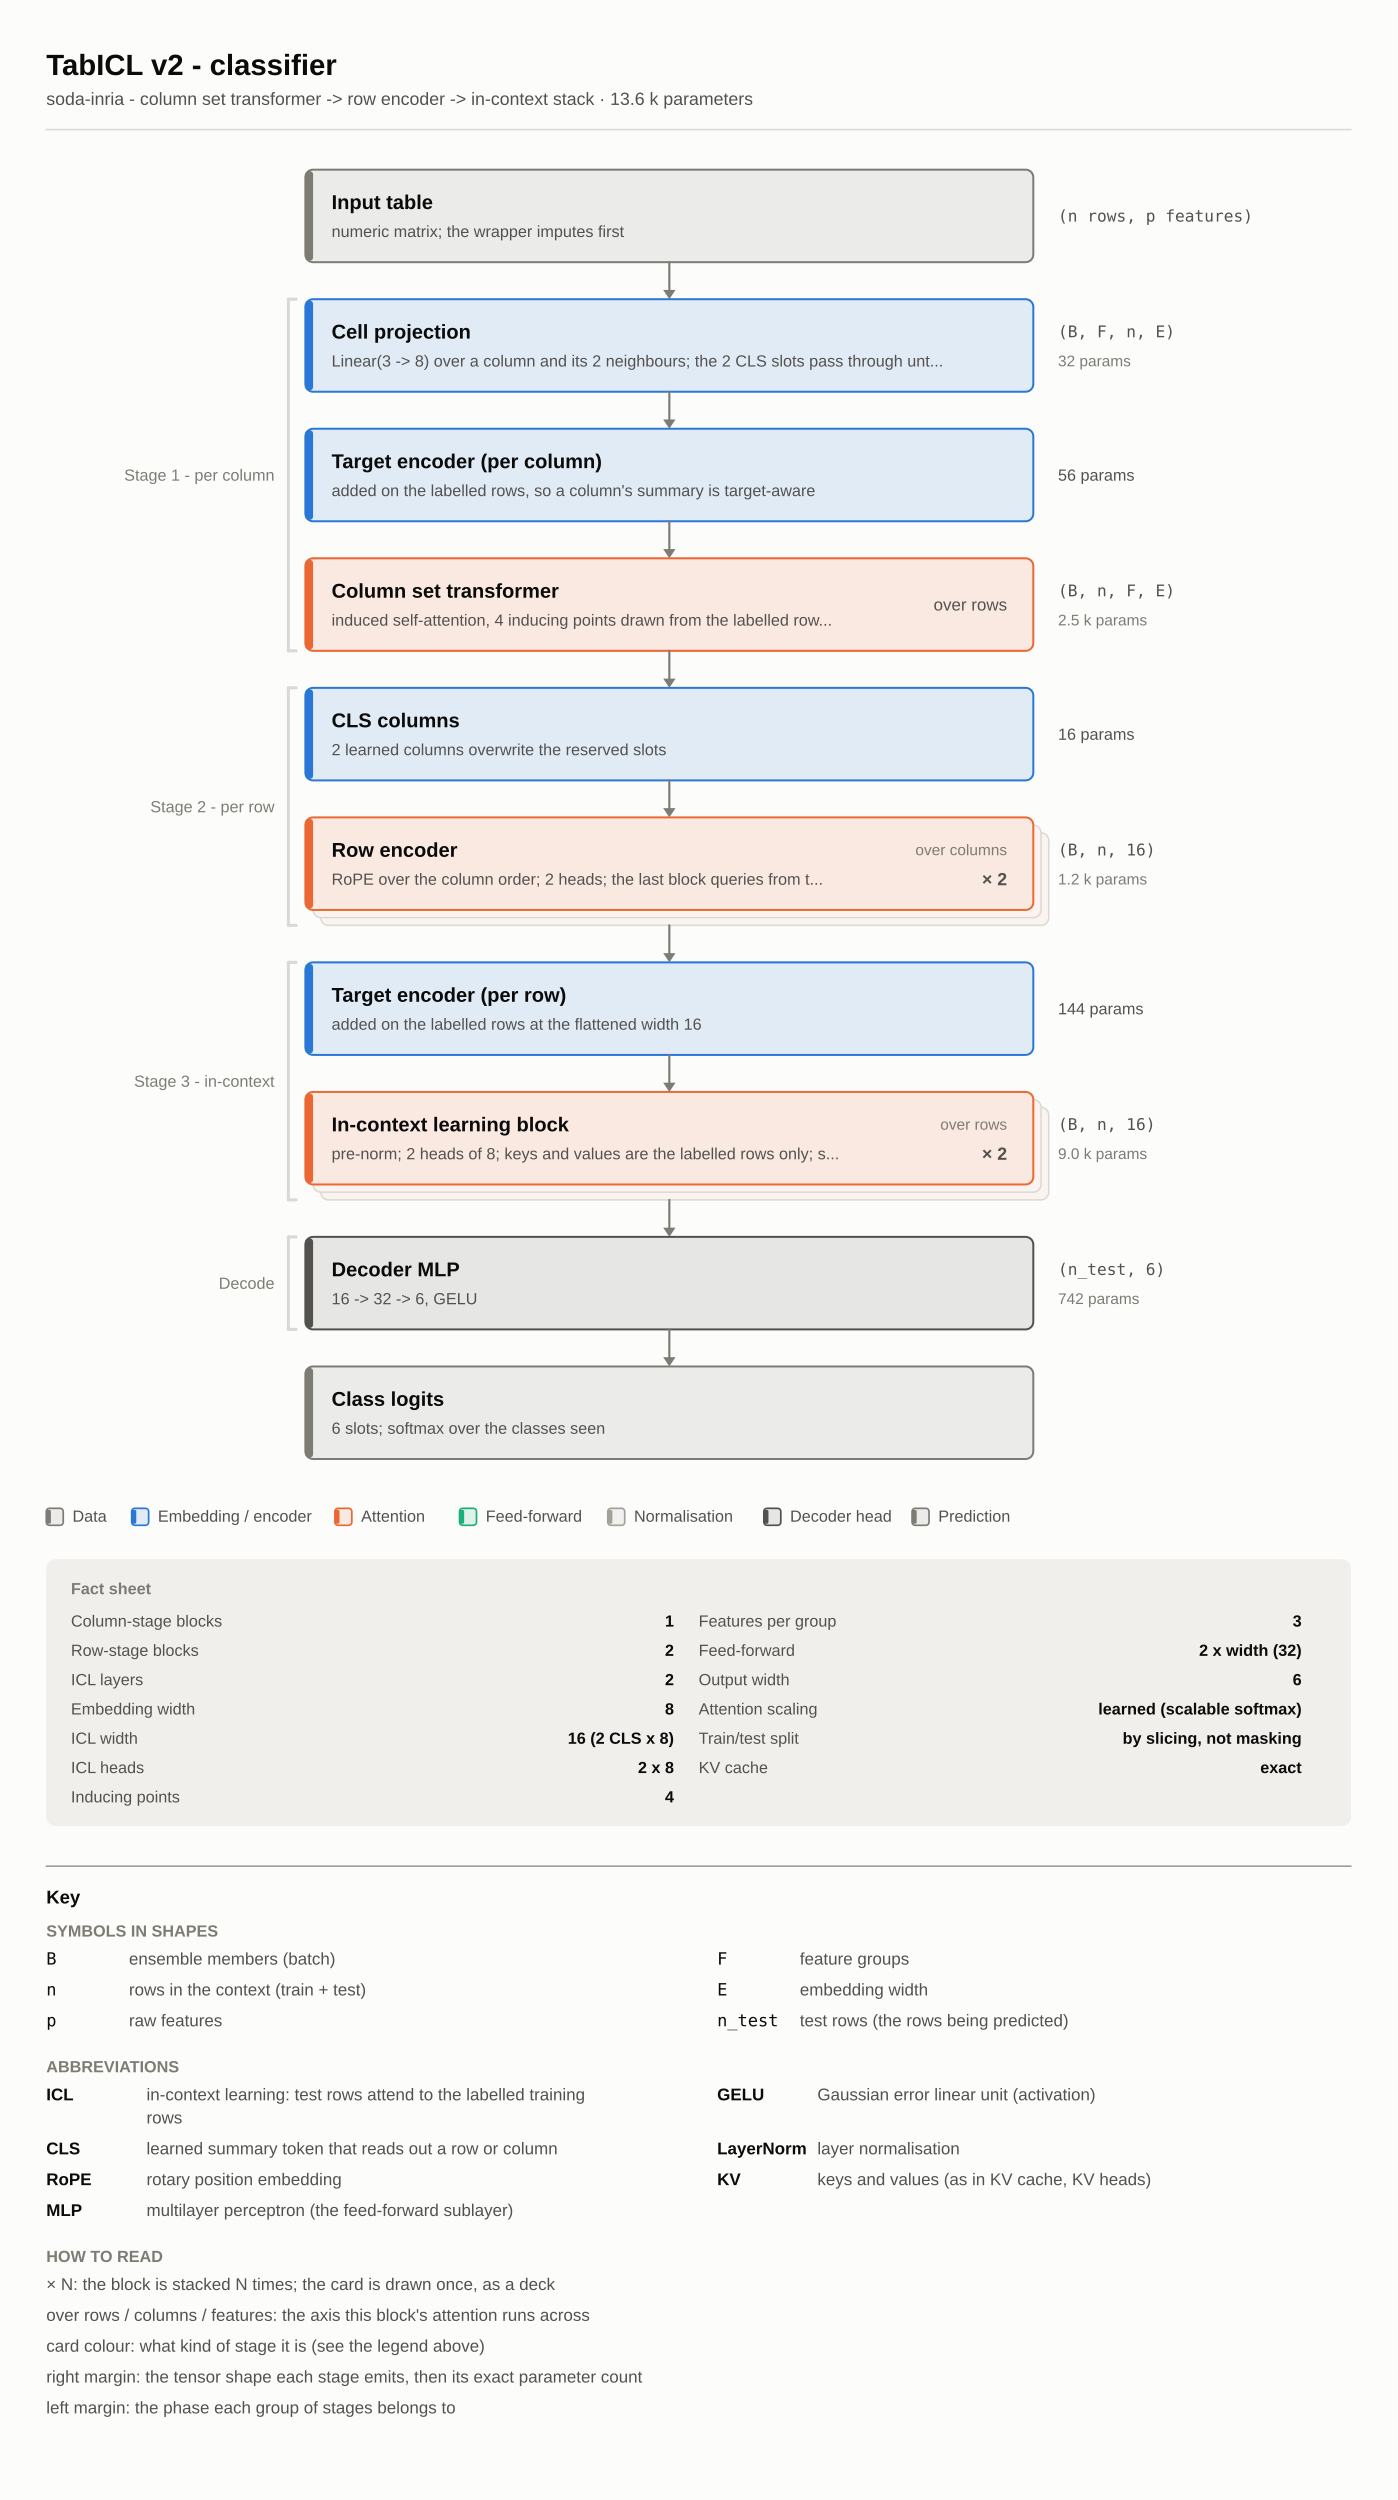
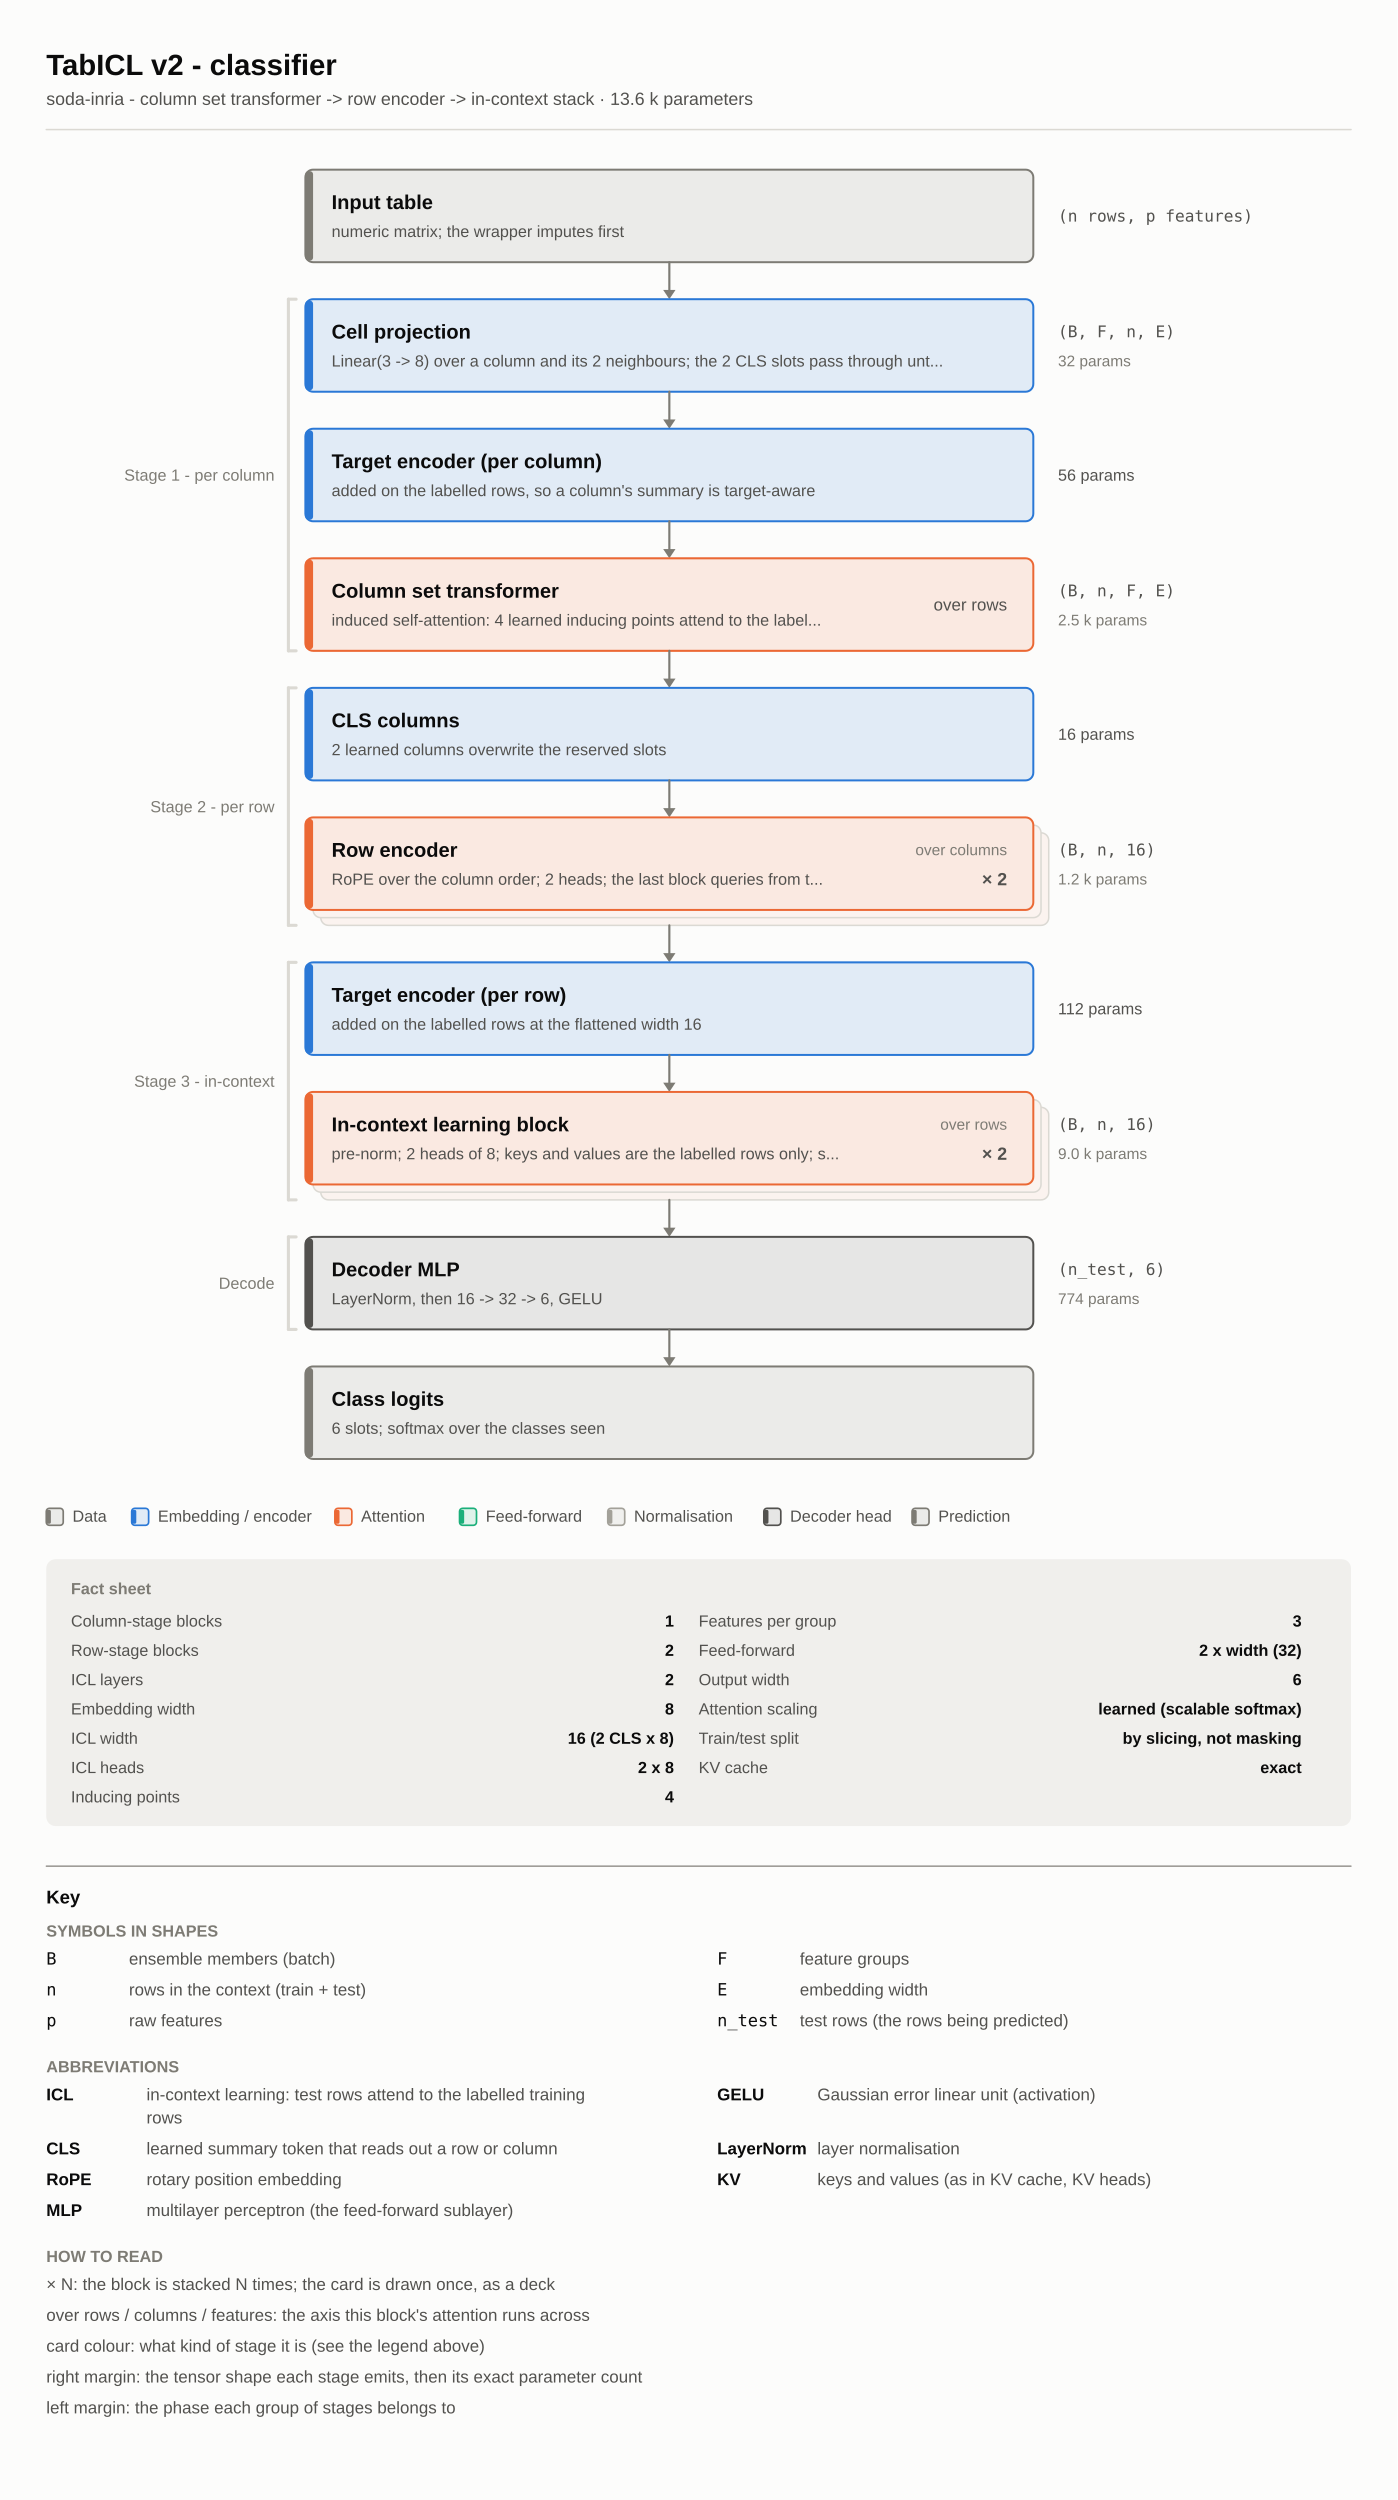
<svg xmlns="http://www.w3.org/2000/svg" width="906" height="1621" viewBox="0 0 906 1621">
  <rect width="906" height="1621" fill="#fcfcfb" />
  <text x="30" y="42" dy="0.35em" font-family="-apple-system, BlinkMacSystemFont, 'Segoe UI', 'Helvetica Neue', Arial, sans-serif" font-size="19px" font-weight="600" fill="#0b0b0b">TabICL v2 - classifier</text>
  <text x="30" y="64" dy="0.35em" font-family="-apple-system, BlinkMacSystemFont, 'Segoe UI', 'Helvetica Neue', Arial, sans-serif" font-size="11.5px" fill="#52514e">soda-inria  -  column set transformer -&gt; row encoder -&gt; in-context stack  ·  13.6 k parameters</text>
  <line x1="30" y1="84" x2="876" y2="84" stroke="#dbd9d3" stroke-width="1" stroke-linecap="round" />
  <rect x="198" y="110" width="472" height="60" rx="5" fill="#EBEBE9" stroke="#7d7b74" stroke-width="1.3" />
  <rect x="198" y="111" width="5" height="58" rx="2" fill="#7d7b74" />
  <text x="215" y="131" dy="0.35em" font-family="-apple-system, BlinkMacSystemFont, 'Segoe UI', 'Helvetica Neue', Arial, sans-serif" font-size="13px" font-weight="600" fill="#0b0b0b">Input table</text>
  <text x="215" y="150" dy="0.35em" font-family="-apple-system, BlinkMacSystemFont, 'Segoe UI', 'Helvetica Neue', Arial, sans-serif" font-size="10.5px" fill="#52514e">numeric matrix; the wrapper imputes first</text>
  <text x="686" y="140" dy="0.35em" font-family="ui-monospace, SFMono-Regular, Menlo, Consolas, monospace" font-size="10.5px" fill="#52514e">(n rows, p features)</text>
  <line x1="434" y1="170" x2="434" y2="189" stroke="#7d7b74" stroke-width="1.4" stroke-linecap="round" />
  <polygon points="430,188 438,188 434,194" fill="#7d7b74" />
  <rect x="198" y="194" width="472" height="60" rx="5" fill="#E1EBF6" stroke="#2a78d6" stroke-width="1.3" />
  <rect x="198" y="195" width="5" height="58" rx="2" fill="#2a78d6" />
  <text x="215" y="215" dy="0.35em" font-family="-apple-system, BlinkMacSystemFont, 'Segoe UI', 'Helvetica Neue', Arial, sans-serif" font-size="13px" font-weight="600" fill="#0b0b0b">Cell projection</text>
  <text x="215" y="234" dy="0.35em" font-family="-apple-system, BlinkMacSystemFont, 'Segoe UI', 'Helvetica Neue', Arial, sans-serif" font-size="10.5px" fill="#52514e">Linear(3 -&gt; 8) over a column and its 2 neighbours; the 2 CLS slots pass through unt...</text>
  <text x="686" y="215" dy="0.35em" font-family="ui-monospace, SFMono-Regular, Menlo, Consolas, monospace" font-size="10.5px" fill="#52514e">(B, F, n, E)</text>
  <text x="686" y="234" dy="0.35em" font-family="-apple-system, BlinkMacSystemFont, 'Segoe UI', 'Helvetica Neue', Arial, sans-serif" font-size="10px" fill="#7d7b74">32 params</text>
  <line x1="434" y1="254" x2="434" y2="273" stroke="#7d7b74" stroke-width="1.4" stroke-linecap="round" />
  <polygon points="430,272 438,272 434,278" fill="#7d7b74" />
  <rect x="198" y="278" width="472" height="60" rx="5" fill="#E1EBF6" stroke="#2a78d6" stroke-width="1.3" />
  <rect x="198" y="279" width="5" height="58" rx="2" fill="#2a78d6" />
  <text x="215" y="299" dy="0.35em" font-family="-apple-system, BlinkMacSystemFont, 'Segoe UI', 'Helvetica Neue', Arial, sans-serif" font-size="13px" font-weight="600" fill="#0b0b0b">Target encoder (per column)</text>
  <text x="215" y="318" dy="0.35em" font-family="-apple-system, BlinkMacSystemFont, 'Segoe UI', 'Helvetica Neue', Arial, sans-serif" font-size="10.5px" fill="#52514e">added on the labelled rows, so a column's summary is target-aware</text>
  <text x="686" y="308" dy="0.35em" font-family="-apple-system, BlinkMacSystemFont, 'Segoe UI', 'Helvetica Neue', Arial, sans-serif" font-size="10.5px" fill="#52514e">56 params</text>
  <line x1="434" y1="338" x2="434" y2="357" stroke="#7d7b74" stroke-width="1.4" stroke-linecap="round" />
  <polygon points="430,356 438,356 434,362" fill="#7d7b74" />
  <rect x="198" y="362" width="472" height="60" rx="5" fill="#FAE9E1" stroke="#eb6834" stroke-width="1.3" />
  <rect x="198" y="363" width="5" height="58" rx="2" fill="#eb6834" />
  <text x="215" y="383" dy="0.35em" font-family="-apple-system, BlinkMacSystemFont, 'Segoe UI', 'Helvetica Neue', Arial, sans-serif" font-size="13px" font-weight="600" fill="#0b0b0b">Column set transformer</text>
-   <text x="215" y="402" dy="0.35em" font-family="-apple-system, BlinkMacSystemFont, 'Segoe UI', 'Helvetica Neue', Arial, sans-serif" font-size="10.5px" fill="#52514e">induced self-attention, 4 inducing points drawn from the labelled row...</text>
+   <text x="215" y="402" dy="0.35em" font-family="-apple-system, BlinkMacSystemFont, 'Segoe UI', 'Helvetica Neue', Arial, sans-serif" font-size="10.5px" fill="#52514e">induced self-attention: 4 learned inducing points attend to the label...</text>
  <text x="653" y="392" dy="0.35em" font-family="-apple-system, BlinkMacSystemFont, 'Segoe UI', 'Helvetica Neue', Arial, sans-serif" font-size="11px" text-anchor="end" fill="#52514e">over rows</text>
  <text x="686" y="383" dy="0.35em" font-family="ui-monospace, SFMono-Regular, Menlo, Consolas, monospace" font-size="10.5px" fill="#52514e">(B, n, F, E)</text>
  <text x="686" y="402" dy="0.35em" font-family="-apple-system, BlinkMacSystemFont, 'Segoe UI', 'Helvetica Neue', Arial, sans-serif" font-size="10px" fill="#7d7b74">2.5 k params</text>
  <line x1="434" y1="422" x2="434" y2="441" stroke="#7d7b74" stroke-width="1.4" stroke-linecap="round" />
  <polygon points="430,440 438,440 434,446" fill="#7d7b74" />
  <rect x="198" y="446" width="472" height="60" rx="5" fill="#E1EBF6" stroke="#2a78d6" stroke-width="1.3" />
  <rect x="198" y="447" width="5" height="58" rx="2" fill="#2a78d6" />
  <text x="215" y="467" dy="0.35em" font-family="-apple-system, BlinkMacSystemFont, 'Segoe UI', 'Helvetica Neue', Arial, sans-serif" font-size="13px" font-weight="600" fill="#0b0b0b">CLS columns</text>
  <text x="215" y="486" dy="0.35em" font-family="-apple-system, BlinkMacSystemFont, 'Segoe UI', 'Helvetica Neue', Arial, sans-serif" font-size="10.5px" fill="#52514e">2 learned columns overwrite the reserved slots</text>
  <text x="686" y="476" dy="0.35em" font-family="-apple-system, BlinkMacSystemFont, 'Segoe UI', 'Helvetica Neue', Arial, sans-serif" font-size="10.5px" fill="#52514e">16 params</text>
  <line x1="434" y1="506" x2="434" y2="525" stroke="#7d7b74" stroke-width="1.4" stroke-linecap="round" />
  <polygon points="430,524 438,524 434,530" fill="#7d7b74" />
  <rect x="208" y="540" width="472" height="60" rx="5" fill="#FBF3EF" stroke="#dbd9d3" stroke-width="1" />
  <rect x="203" y="535" width="472" height="60" rx="5" fill="#FBF3EF" stroke="#dbd9d3" stroke-width="1" />
  <rect x="198" y="530" width="472" height="60" rx="5" fill="#FAE9E1" stroke="#eb6834" stroke-width="1.3" />
  <rect x="198" y="531" width="5" height="58" rx="2" fill="#eb6834" />
  <text x="215" y="551" dy="0.35em" font-family="-apple-system, BlinkMacSystemFont, 'Segoe UI', 'Helvetica Neue', Arial, sans-serif" font-size="13px" font-weight="600" fill="#0b0b0b">Row encoder</text>
  <text x="215" y="570" dy="0.35em" font-family="-apple-system, BlinkMacSystemFont, 'Segoe UI', 'Helvetica Neue', Arial, sans-serif" font-size="10.5px" fill="#52514e">RoPE over the column order; 2 heads; the last block queries from t...</text>
  <text x="653" y="551" dy="0.35em" font-family="-apple-system, BlinkMacSystemFont, 'Segoe UI', 'Helvetica Neue', Arial, sans-serif" font-size="10px" text-anchor="end" fill="#7d7b74">over columns</text>
  <text x="653" y="570" dy="0.35em" font-family="-apple-system, BlinkMacSystemFont, 'Segoe UI', 'Helvetica Neue', Arial, sans-serif" font-size="11.5px" font-weight="600" text-anchor="end" fill="#52514e">× 2</text>
  <text x="686" y="551" dy="0.35em" font-family="ui-monospace, SFMono-Regular, Menlo, Consolas, monospace" font-size="10.5px" fill="#52514e">(B, n, 16)</text>
  <text x="686" y="570" dy="0.35em" font-family="-apple-system, BlinkMacSystemFont, 'Segoe UI', 'Helvetica Neue', Arial, sans-serif" font-size="10px" fill="#7d7b74">1.2 k params</text>
  <line x1="434" y1="600" x2="434" y2="619" stroke="#7d7b74" stroke-width="1.4" stroke-linecap="round" />
  <polygon points="430,618 438,618 434,624" fill="#7d7b74" />
  <rect x="198" y="624" width="472" height="60" rx="5" fill="#E1EBF6" stroke="#2a78d6" stroke-width="1.3" />
  <rect x="198" y="625" width="5" height="58" rx="2" fill="#2a78d6" />
  <text x="215" y="645" dy="0.35em" font-family="-apple-system, BlinkMacSystemFont, 'Segoe UI', 'Helvetica Neue', Arial, sans-serif" font-size="13px" font-weight="600" fill="#0b0b0b">Target encoder (per row)</text>
  <text x="215" y="664" dy="0.35em" font-family="-apple-system, BlinkMacSystemFont, 'Segoe UI', 'Helvetica Neue', Arial, sans-serif" font-size="10.5px" fill="#52514e">added on the labelled rows at the flattened width 16</text>
-   <text x="686" y="654" dy="0.35em" font-family="-apple-system, BlinkMacSystemFont, 'Segoe UI', 'Helvetica Neue', Arial, sans-serif" font-size="10.5px" fill="#52514e">144 params</text>
+   <text x="686" y="654" dy="0.35em" font-family="-apple-system, BlinkMacSystemFont, 'Segoe UI', 'Helvetica Neue', Arial, sans-serif" font-size="10.5px" fill="#52514e">112 params</text>
  <line x1="434" y1="684" x2="434" y2="703" stroke="#7d7b74" stroke-width="1.4" stroke-linecap="round" />
  <polygon points="430,702 438,702 434,708" fill="#7d7b74" />
  <rect x="208" y="718" width="472" height="60" rx="5" fill="#FBF3EF" stroke="#dbd9d3" stroke-width="1" />
  <rect x="203" y="713" width="472" height="60" rx="5" fill="#FBF3EF" stroke="#dbd9d3" stroke-width="1" />
  <rect x="198" y="708" width="472" height="60" rx="5" fill="#FAE9E1" stroke="#eb6834" stroke-width="1.3" />
  <rect x="198" y="709" width="5" height="58" rx="2" fill="#eb6834" />
  <text x="215" y="729" dy="0.35em" font-family="-apple-system, BlinkMacSystemFont, 'Segoe UI', 'Helvetica Neue', Arial, sans-serif" font-size="13px" font-weight="600" fill="#0b0b0b">In-context learning block</text>
  <text x="215" y="748" dy="0.35em" font-family="-apple-system, BlinkMacSystemFont, 'Segoe UI', 'Helvetica Neue', Arial, sans-serif" font-size="10.5px" fill="#52514e">pre-norm; 2 heads of 8; keys and values are the labelled rows only; s...</text>
  <text x="653" y="729" dy="0.35em" font-family="-apple-system, BlinkMacSystemFont, 'Segoe UI', 'Helvetica Neue', Arial, sans-serif" font-size="10px" text-anchor="end" fill="#7d7b74">over rows</text>
  <text x="653" y="748" dy="0.35em" font-family="-apple-system, BlinkMacSystemFont, 'Segoe UI', 'Helvetica Neue', Arial, sans-serif" font-size="11.5px" font-weight="600" text-anchor="end" fill="#52514e">× 2</text>
  <text x="686" y="729" dy="0.35em" font-family="ui-monospace, SFMono-Regular, Menlo, Consolas, monospace" font-size="10.5px" fill="#52514e">(B, n, 16)</text>
  <text x="686" y="748" dy="0.35em" font-family="-apple-system, BlinkMacSystemFont, 'Segoe UI', 'Helvetica Neue', Arial, sans-serif" font-size="10px" fill="#7d7b74">9.0 k params</text>
  <line x1="434" y1="778" x2="434" y2="797" stroke="#7d7b74" stroke-width="1.4" stroke-linecap="round" />
  <polygon points="430,796 438,796 434,802" fill="#7d7b74" />
  <rect x="198" y="802" width="472" height="60" rx="5" fill="#E6E6E5" stroke="#52514e" stroke-width="1.3" />
  <rect x="198" y="803" width="5" height="58" rx="2" fill="#52514e" />
  <text x="215" y="823" dy="0.35em" font-family="-apple-system, BlinkMacSystemFont, 'Segoe UI', 'Helvetica Neue', Arial, sans-serif" font-size="13px" font-weight="600" fill="#0b0b0b">Decoder MLP</text>
-   <text x="215" y="842" dy="0.35em" font-family="-apple-system, BlinkMacSystemFont, 'Segoe UI', 'Helvetica Neue', Arial, sans-serif" font-size="10.5px" fill="#52514e">16 -&gt; 32 -&gt; 6, GELU</text>
+   <text x="215" y="842" dy="0.35em" font-family="-apple-system, BlinkMacSystemFont, 'Segoe UI', 'Helvetica Neue', Arial, sans-serif" font-size="10.5px" fill="#52514e">LayerNorm, then 16 -&gt; 32 -&gt; 6, GELU</text>
  <text x="686" y="823" dy="0.35em" font-family="ui-monospace, SFMono-Regular, Menlo, Consolas, monospace" font-size="10.5px" fill="#52514e">(n_test, 6)</text>
-   <text x="686" y="842" dy="0.35em" font-family="-apple-system, BlinkMacSystemFont, 'Segoe UI', 'Helvetica Neue', Arial, sans-serif" font-size="10px" fill="#7d7b74">742 params</text>
+   <text x="686" y="842" dy="0.35em" font-family="-apple-system, BlinkMacSystemFont, 'Segoe UI', 'Helvetica Neue', Arial, sans-serif" font-size="10px" fill="#7d7b74">774 params</text>
  <line x1="434" y1="862" x2="434" y2="881" stroke="#7d7b74" stroke-width="1.4" stroke-linecap="round" />
  <polygon points="430,880 438,880 434,886" fill="#7d7b74" />
  <rect x="198" y="886" width="472" height="60" rx="5" fill="#EBEBE9" stroke="#7d7b74" stroke-width="1.3" />
  <rect x="198" y="887" width="5" height="58" rx="2" fill="#7d7b74" />
  <text x="215" y="907" dy="0.35em" font-family="-apple-system, BlinkMacSystemFont, 'Segoe UI', 'Helvetica Neue', Arial, sans-serif" font-size="13px" font-weight="600" fill="#0b0b0b">Class logits</text>
  <text x="215" y="926" dy="0.35em" font-family="-apple-system, BlinkMacSystemFont, 'Segoe UI', 'Helvetica Neue', Arial, sans-serif" font-size="10.5px" fill="#52514e">6 slots; softmax over the classes seen</text>
  <line x1="187" y1="194" x2="187" y2="422" stroke="#dbd9d3" stroke-width="2" stroke-linecap="round" />
  <line x1="187" y1="194" x2="192" y2="194" stroke="#dbd9d3" stroke-width="2" stroke-linecap="round" />
  <line x1="187" y1="422" x2="192" y2="422" stroke="#dbd9d3" stroke-width="2" stroke-linecap="round" />
  <text x="178" y="308" dy="0.35em" font-family="-apple-system, BlinkMacSystemFont, 'Segoe UI', 'Helvetica Neue', Arial, sans-serif" font-size="10.5px" text-anchor="end" fill="#7d7b74">Stage 1 - per column</text>
  <line x1="187" y1="446" x2="187" y2="600" stroke="#dbd9d3" stroke-width="2" stroke-linecap="round" />
  <line x1="187" y1="446" x2="192" y2="446" stroke="#dbd9d3" stroke-width="2" stroke-linecap="round" />
  <line x1="187" y1="600" x2="192" y2="600" stroke="#dbd9d3" stroke-width="2" stroke-linecap="round" />
  <text x="178" y="523" dy="0.35em" font-family="-apple-system, BlinkMacSystemFont, 'Segoe UI', 'Helvetica Neue', Arial, sans-serif" font-size="10.5px" text-anchor="end" fill="#7d7b74">Stage 2 - per row</text>
  <line x1="187" y1="624" x2="187" y2="778" stroke="#dbd9d3" stroke-width="2" stroke-linecap="round" />
  <line x1="187" y1="624" x2="192" y2="624" stroke="#dbd9d3" stroke-width="2" stroke-linecap="round" />
  <line x1="187" y1="778" x2="192" y2="778" stroke="#dbd9d3" stroke-width="2" stroke-linecap="round" />
  <text x="178" y="701" dy="0.35em" font-family="-apple-system, BlinkMacSystemFont, 'Segoe UI', 'Helvetica Neue', Arial, sans-serif" font-size="10.5px" text-anchor="end" fill="#7d7b74">Stage 3 - in-context</text>
  <line x1="187" y1="802" x2="187" y2="862" stroke="#dbd9d3" stroke-width="2" stroke-linecap="round" />
  <line x1="187" y1="802" x2="192" y2="802" stroke="#dbd9d3" stroke-width="2" stroke-linecap="round" />
  <line x1="187" y1="862" x2="192" y2="862" stroke="#dbd9d3" stroke-width="2" stroke-linecap="round" />
  <text x="178" y="832" dy="0.35em" font-family="-apple-system, BlinkMacSystemFont, 'Segoe UI', 'Helvetica Neue', Arial, sans-serif" font-size="10.5px" text-anchor="end" fill="#7d7b74">Decode</text>
  <rect x="30" y="978" width="11" height="11" rx="2" fill="#EBEBE9" stroke="#7d7b74" stroke-width="1.1" />
  <rect x="30" y="979" width="3" height="9" rx="1" fill="#7d7b74" />
  <text x="47" y="983" dy="0.35em" font-family="-apple-system, BlinkMacSystemFont, 'Segoe UI', 'Helvetica Neue', Arial, sans-serif" font-size="10.5px" fill="#52514e">Data</text>
  <rect x="85.37" y="978" width="11" height="11" rx="2" fill="#E1EBF6" stroke="#2a78d6" stroke-width="1.1" />
  <rect x="85.37" y="979" width="3" height="9" rx="1" fill="#2a78d6" />
  <text x="102.37" y="983" dy="0.35em" font-family="-apple-system, BlinkMacSystemFont, 'Segoe UI', 'Helvetica Neue', Arial, sans-serif" font-size="10.5px" fill="#52514e">Embedding / encoder</text>
  <rect x="217.13" y="978" width="11" height="11" rx="2" fill="#FAE9E1" stroke="#eb6834" stroke-width="1.1" />
  <rect x="217.13" y="979" width="3" height="9" rx="1" fill="#eb6834" />
  <text x="234.13" y="983" dy="0.35em" font-family="-apple-system, BlinkMacSystemFont, 'Segoe UI', 'Helvetica Neue', Arial, sans-serif" font-size="10.5px" fill="#52514e">Attention</text>
  <rect x="297.96" y="978" width="11" height="11" rx="2" fill="#DFF2EA" stroke="#1baf7a" stroke-width="1.1" />
  <rect x="297.96" y="979" width="3" height="9" rx="1" fill="#1baf7a" />
  <text x="314.96" y="983" dy="0.35em" font-family="-apple-system, BlinkMacSystemFont, 'Segoe UI', 'Helvetica Neue', Arial, sans-serif" font-size="10.5px" fill="#52514e">Feed-forward</text>
  <rect x="394.07" y="978" width="11" height="11" rx="2" fill="#F0F0EE" stroke="#a3a199" stroke-width="1.1" />
  <rect x="394.07" y="979" width="3" height="9" rx="1" fill="#a3a199" />
  <text x="411.07" y="983" dy="0.35em" font-family="-apple-system, BlinkMacSystemFont, 'Segoe UI', 'Helvetica Neue', Arial, sans-serif" font-size="10.5px" fill="#52514e">Normalisation</text>
  <rect x="495.27" y="978" width="11" height="11" rx="2" fill="#E6E6E5" stroke="#52514e" stroke-width="1.1" />
  <rect x="495.27" y="979" width="3" height="9" rx="1" fill="#52514e" />
  <text x="512.27" y="983" dy="0.35em" font-family="-apple-system, BlinkMacSystemFont, 'Segoe UI', 'Helvetica Neue', Arial, sans-serif" font-size="10.5px" fill="#52514e">Decoder head</text>
  <rect x="591.38" y="978" width="11" height="11" rx="2" fill="#EBEBE9" stroke="#7d7b74" stroke-width="1.1" />
  <rect x="591.38" y="979" width="3" height="9" rx="1" fill="#7d7b74" />
  <text x="608.38" y="983" dy="0.35em" font-family="-apple-system, BlinkMacSystemFont, 'Segoe UI', 'Helvetica Neue', Arial, sans-serif" font-size="10.5px" fill="#52514e">Prediction</text>
  <rect x="30" y="1011" width="846" height="173" rx="6" fill="#f0efec" />
  <text x="46" y="1030" dy="0.35em" font-family="-apple-system, BlinkMacSystemFont, 'Segoe UI', 'Helvetica Neue', Arial, sans-serif" font-size="10.5px" font-weight="600" fill="#7d7b74">Fact sheet</text>
  <text x="46" y="1051" dy="0.35em" font-family="-apple-system, BlinkMacSystemFont, 'Segoe UI', 'Helvetica Neue', Arial, sans-serif" font-size="10.5px" fill="#52514e">Column-stage blocks</text>
  <text x="437" y="1051" dy="0.35em" font-family="-apple-system, BlinkMacSystemFont, 'Segoe UI', 'Helvetica Neue', Arial, sans-serif" font-size="10.5px" font-weight="600" text-anchor="end" fill="#0b0b0b">1</text>
  <text x="46" y="1070" dy="0.35em" font-family="-apple-system, BlinkMacSystemFont, 'Segoe UI', 'Helvetica Neue', Arial, sans-serif" font-size="10.5px" fill="#52514e">Row-stage blocks</text>
  <text x="437" y="1070" dy="0.35em" font-family="-apple-system, BlinkMacSystemFont, 'Segoe UI', 'Helvetica Neue', Arial, sans-serif" font-size="10.5px" font-weight="600" text-anchor="end" fill="#0b0b0b">2</text>
  <text x="46" y="1089" dy="0.35em" font-family="-apple-system, BlinkMacSystemFont, 'Segoe UI', 'Helvetica Neue', Arial, sans-serif" font-size="10.5px" fill="#52514e">ICL layers</text>
  <text x="437" y="1089" dy="0.35em" font-family="-apple-system, BlinkMacSystemFont, 'Segoe UI', 'Helvetica Neue', Arial, sans-serif" font-size="10.5px" font-weight="600" text-anchor="end" fill="#0b0b0b">2</text>
  <text x="46" y="1108" dy="0.35em" font-family="-apple-system, BlinkMacSystemFont, 'Segoe UI', 'Helvetica Neue', Arial, sans-serif" font-size="10.5px" fill="#52514e">Embedding width</text>
  <text x="437" y="1108" dy="0.35em" font-family="-apple-system, BlinkMacSystemFont, 'Segoe UI', 'Helvetica Neue', Arial, sans-serif" font-size="10.5px" font-weight="600" text-anchor="end" fill="#0b0b0b">8</text>
  <text x="46" y="1127" dy="0.35em" font-family="-apple-system, BlinkMacSystemFont, 'Segoe UI', 'Helvetica Neue', Arial, sans-serif" font-size="10.5px" fill="#52514e">ICL width</text>
  <text x="437" y="1127" dy="0.35em" font-family="-apple-system, BlinkMacSystemFont, 'Segoe UI', 'Helvetica Neue', Arial, sans-serif" font-size="10.5px" font-weight="600" text-anchor="end" fill="#0b0b0b">16 (2 CLS x 8)</text>
  <text x="46" y="1146" dy="0.35em" font-family="-apple-system, BlinkMacSystemFont, 'Segoe UI', 'Helvetica Neue', Arial, sans-serif" font-size="10.5px" fill="#52514e">ICL heads</text>
  <text x="437" y="1146" dy="0.35em" font-family="-apple-system, BlinkMacSystemFont, 'Segoe UI', 'Helvetica Neue', Arial, sans-serif" font-size="10.5px" font-weight="600" text-anchor="end" fill="#0b0b0b">2 x 8</text>
  <text x="46" y="1165" dy="0.35em" font-family="-apple-system, BlinkMacSystemFont, 'Segoe UI', 'Helvetica Neue', Arial, sans-serif" font-size="10.5px" fill="#52514e">Inducing points</text>
  <text x="437" y="1165" dy="0.35em" font-family="-apple-system, BlinkMacSystemFont, 'Segoe UI', 'Helvetica Neue', Arial, sans-serif" font-size="10.5px" font-weight="600" text-anchor="end" fill="#0b0b0b">4</text>
  <text x="453" y="1051" dy="0.35em" font-family="-apple-system, BlinkMacSystemFont, 'Segoe UI', 'Helvetica Neue', Arial, sans-serif" font-size="10.5px" fill="#52514e">Features per group</text>
  <text x="844" y="1051" dy="0.35em" font-family="-apple-system, BlinkMacSystemFont, 'Segoe UI', 'Helvetica Neue', Arial, sans-serif" font-size="10.5px" font-weight="600" text-anchor="end" fill="#0b0b0b">3</text>
  <text x="453" y="1070" dy="0.35em" font-family="-apple-system, BlinkMacSystemFont, 'Segoe UI', 'Helvetica Neue', Arial, sans-serif" font-size="10.5px" fill="#52514e">Feed-forward</text>
  <text x="844" y="1070" dy="0.35em" font-family="-apple-system, BlinkMacSystemFont, 'Segoe UI', 'Helvetica Neue', Arial, sans-serif" font-size="10.5px" font-weight="600" text-anchor="end" fill="#0b0b0b">2 x width (32)</text>
  <text x="453" y="1089" dy="0.35em" font-family="-apple-system, BlinkMacSystemFont, 'Segoe UI', 'Helvetica Neue', Arial, sans-serif" font-size="10.5px" fill="#52514e">Output width</text>
  <text x="844" y="1089" dy="0.35em" font-family="-apple-system, BlinkMacSystemFont, 'Segoe UI', 'Helvetica Neue', Arial, sans-serif" font-size="10.5px" font-weight="600" text-anchor="end" fill="#0b0b0b">6</text>
  <text x="453" y="1108" dy="0.35em" font-family="-apple-system, BlinkMacSystemFont, 'Segoe UI', 'Helvetica Neue', Arial, sans-serif" font-size="10.5px" fill="#52514e">Attention scaling</text>
  <text x="844" y="1108" dy="0.35em" font-family="-apple-system, BlinkMacSystemFont, 'Segoe UI', 'Helvetica Neue', Arial, sans-serif" font-size="10.5px" font-weight="600" text-anchor="end" fill="#0b0b0b">learned (scalable softmax)</text>
  <text x="453" y="1127" dy="0.35em" font-family="-apple-system, BlinkMacSystemFont, 'Segoe UI', 'Helvetica Neue', Arial, sans-serif" font-size="10.5px" fill="#52514e">Train/test split</text>
  <text x="844" y="1127" dy="0.35em" font-family="-apple-system, BlinkMacSystemFont, 'Segoe UI', 'Helvetica Neue', Arial, sans-serif" font-size="10.5px" font-weight="600" text-anchor="end" fill="#0b0b0b">by slicing, not masking</text>
  <text x="453" y="1146" dy="0.35em" font-family="-apple-system, BlinkMacSystemFont, 'Segoe UI', 'Helvetica Neue', Arial, sans-serif" font-size="10.5px" fill="#52514e">KV cache</text>
  <text x="844" y="1146" dy="0.35em" font-family="-apple-system, BlinkMacSystemFont, 'Segoe UI', 'Helvetica Neue', Arial, sans-serif" font-size="10.5px" font-weight="600" text-anchor="end" fill="#0b0b0b">exact</text>
  <line x1="30" y1="1210" x2="876" y2="1210" stroke="#7d7b74" stroke-width="0.8" stroke-linecap="round" />
  <text x="30" y="1230" dy="0.35em" font-family="-apple-system, BlinkMacSystemFont, 'Segoe UI', 'Helvetica Neue', Arial, sans-serif" font-size="12px" font-weight="600" fill="#0b0b0b">Key</text>
  <text x="30" y="1252" dy="0.35em" font-family="-apple-system, BlinkMacSystemFont, 'Segoe UI', 'Helvetica Neue', Arial, sans-serif" font-size="10.5px" font-weight="600" fill="#7d7b74">SYMBOLS IN SHAPES</text>
  <text x="30" y="1270" dy="0.35em" font-family="ui-monospace, SFMono-Regular, Menlo, Consolas, monospace" font-size="11px" fill="#0b0b0b">B</text>
  <text x="83.6" y="1270" dy="0.35em" font-family="-apple-system, BlinkMacSystemFont, 'Segoe UI', 'Helvetica Neue', Arial, sans-serif" font-size="11px" fill="#52514e">ensemble members (batch)</text>
  <text x="30" y="1290" dy="0.35em" font-family="ui-monospace, SFMono-Regular, Menlo, Consolas, monospace" font-size="11px" fill="#0b0b0b">n</text>
  <text x="83.6" y="1290" dy="0.35em" font-family="-apple-system, BlinkMacSystemFont, 'Segoe UI', 'Helvetica Neue', Arial, sans-serif" font-size="11px" fill="#52514e">rows in the context (train + test)</text>
  <text x="30" y="1310" dy="0.35em" font-family="ui-monospace, SFMono-Regular, Menlo, Consolas, monospace" font-size="11px" fill="#0b0b0b">p</text>
  <text x="83.6" y="1310" dy="0.35em" font-family="-apple-system, BlinkMacSystemFont, 'Segoe UI', 'Helvetica Neue', Arial, sans-serif" font-size="11px" fill="#52514e">raw features</text>
  <text x="465" y="1270" dy="0.35em" font-family="ui-monospace, SFMono-Regular, Menlo, Consolas, monospace" font-size="11px" fill="#0b0b0b">F</text>
  <text x="518.6" y="1270" dy="0.35em" font-family="-apple-system, BlinkMacSystemFont, 'Segoe UI', 'Helvetica Neue', Arial, sans-serif" font-size="11px" fill="#52514e">feature groups</text>
  <text x="465" y="1290" dy="0.35em" font-family="ui-monospace, SFMono-Regular, Menlo, Consolas, monospace" font-size="11px" fill="#0b0b0b">E</text>
  <text x="518.6" y="1290" dy="0.35em" font-family="-apple-system, BlinkMacSystemFont, 'Segoe UI', 'Helvetica Neue', Arial, sans-serif" font-size="11px" fill="#52514e">embedding width</text>
  <text x="465" y="1310" dy="0.35em" font-family="ui-monospace, SFMono-Regular, Menlo, Consolas, monospace" font-size="11px" fill="#0b0b0b">n_test</text>
  <text x="518.6" y="1310" dy="0.35em" font-family="-apple-system, BlinkMacSystemFont, 'Segoe UI', 'Helvetica Neue', Arial, sans-serif" font-size="11px" fill="#52514e">test rows (the rows being predicted)</text>
  <text x="30" y="1340" dy="0.35em" font-family="-apple-system, BlinkMacSystemFont, 'Segoe UI', 'Helvetica Neue', Arial, sans-serif" font-size="10.5px" font-weight="600" fill="#7d7b74">ABBREVIATIONS</text>
  <text x="30" y="1358" dy="0.35em" font-family="-apple-system, BlinkMacSystemFont, 'Segoe UI', 'Helvetica Neue', Arial, sans-serif" font-size="11px" font-weight="600" fill="#0b0b0b">ICL</text>
  <text x="94.98" y="1358" dy="0.35em" font-family="-apple-system, BlinkMacSystemFont, 'Segoe UI', 'Helvetica Neue', Arial, sans-serif" font-size="11px" fill="#52514e">in-context learning: test rows attend to the labelled training</text>
  <text x="94.98" y="1373" dy="0.35em" font-family="-apple-system, BlinkMacSystemFont, 'Segoe UI', 'Helvetica Neue', Arial, sans-serif" font-size="11px" fill="#52514e">rows</text>
  <text x="30" y="1393" dy="0.35em" font-family="-apple-system, BlinkMacSystemFont, 'Segoe UI', 'Helvetica Neue', Arial, sans-serif" font-size="11px" font-weight="600" fill="#0b0b0b">CLS</text>
  <text x="94.98" y="1393" dy="0.35em" font-family="-apple-system, BlinkMacSystemFont, 'Segoe UI', 'Helvetica Neue', Arial, sans-serif" font-size="11px" fill="#52514e">learned summary token that reads out a row or column</text>
  <text x="30" y="1413" dy="0.35em" font-family="-apple-system, BlinkMacSystemFont, 'Segoe UI', 'Helvetica Neue', Arial, sans-serif" font-size="11px" font-weight="600" fill="#0b0b0b">RoPE</text>
  <text x="94.98" y="1413" dy="0.35em" font-family="-apple-system, BlinkMacSystemFont, 'Segoe UI', 'Helvetica Neue', Arial, sans-serif" font-size="11px" fill="#52514e">rotary position embedding</text>
  <text x="30" y="1433" dy="0.35em" font-family="-apple-system, BlinkMacSystemFont, 'Segoe UI', 'Helvetica Neue', Arial, sans-serif" font-size="11px" font-weight="600" fill="#0b0b0b">MLP</text>
  <text x="94.98" y="1433" dy="0.35em" font-family="-apple-system, BlinkMacSystemFont, 'Segoe UI', 'Helvetica Neue', Arial, sans-serif" font-size="11px" fill="#52514e">multilayer perceptron (the feed-forward sublayer)</text>
  <text x="465" y="1358" dy="0.35em" font-family="-apple-system, BlinkMacSystemFont, 'Segoe UI', 'Helvetica Neue', Arial, sans-serif" font-size="11px" font-weight="600" fill="#0b0b0b">GELU</text>
  <text x="529.98" y="1358" dy="0.35em" font-family="-apple-system, BlinkMacSystemFont, 'Segoe UI', 'Helvetica Neue', Arial, sans-serif" font-size="11px" fill="#52514e">Gaussian error linear unit (activation)</text>
  <text x="465" y="1393" dy="0.35em" font-family="-apple-system, BlinkMacSystemFont, 'Segoe UI', 'Helvetica Neue', Arial, sans-serif" font-size="11px" font-weight="600" fill="#0b0b0b">LayerNorm</text>
  <text x="529.98" y="1393" dy="0.35em" font-family="-apple-system, BlinkMacSystemFont, 'Segoe UI', 'Helvetica Neue', Arial, sans-serif" font-size="11px" fill="#52514e">layer normalisation</text>
  <text x="465" y="1413" dy="0.35em" font-family="-apple-system, BlinkMacSystemFont, 'Segoe UI', 'Helvetica Neue', Arial, sans-serif" font-size="11px" font-weight="600" fill="#0b0b0b">KV</text>
  <text x="529.98" y="1413" dy="0.35em" font-family="-apple-system, BlinkMacSystemFont, 'Segoe UI', 'Helvetica Neue', Arial, sans-serif" font-size="11px" fill="#52514e">keys and values (as in KV cache, KV heads)</text>
  <text x="30" y="1463" dy="0.35em" font-family="-apple-system, BlinkMacSystemFont, 'Segoe UI', 'Helvetica Neue', Arial, sans-serif" font-size="10.5px" font-weight="600" fill="#7d7b74">HOW TO READ</text>
  <text x="30" y="1481" dy="0.35em" font-family="-apple-system, BlinkMacSystemFont, 'Segoe UI', 'Helvetica Neue', Arial, sans-serif" font-size="11px" fill="#52514e">× N: the block is stacked N times; the card is drawn once, as a deck</text>
  <text x="30" y="1501" dy="0.35em" font-family="-apple-system, BlinkMacSystemFont, 'Segoe UI', 'Helvetica Neue', Arial, sans-serif" font-size="11px" fill="#52514e">over rows / columns / features: the axis this block's attention runs across</text>
  <text x="30" y="1521" dy="0.35em" font-family="-apple-system, BlinkMacSystemFont, 'Segoe UI', 'Helvetica Neue', Arial, sans-serif" font-size="11px" fill="#52514e">card colour: what kind of stage it is (see the legend above)</text>
  <text x="30" y="1541" dy="0.35em" font-family="-apple-system, BlinkMacSystemFont, 'Segoe UI', 'Helvetica Neue', Arial, sans-serif" font-size="11px" fill="#52514e">right margin: the tensor shape each stage emits, then its exact parameter count</text>
  <text x="30" y="1561" dy="0.35em" font-family="-apple-system, BlinkMacSystemFont, 'Segoe UI', 'Helvetica Neue', Arial, sans-serif" font-size="11px" fill="#52514e">left margin: the phase each group of stages belongs to</text>
</svg>
